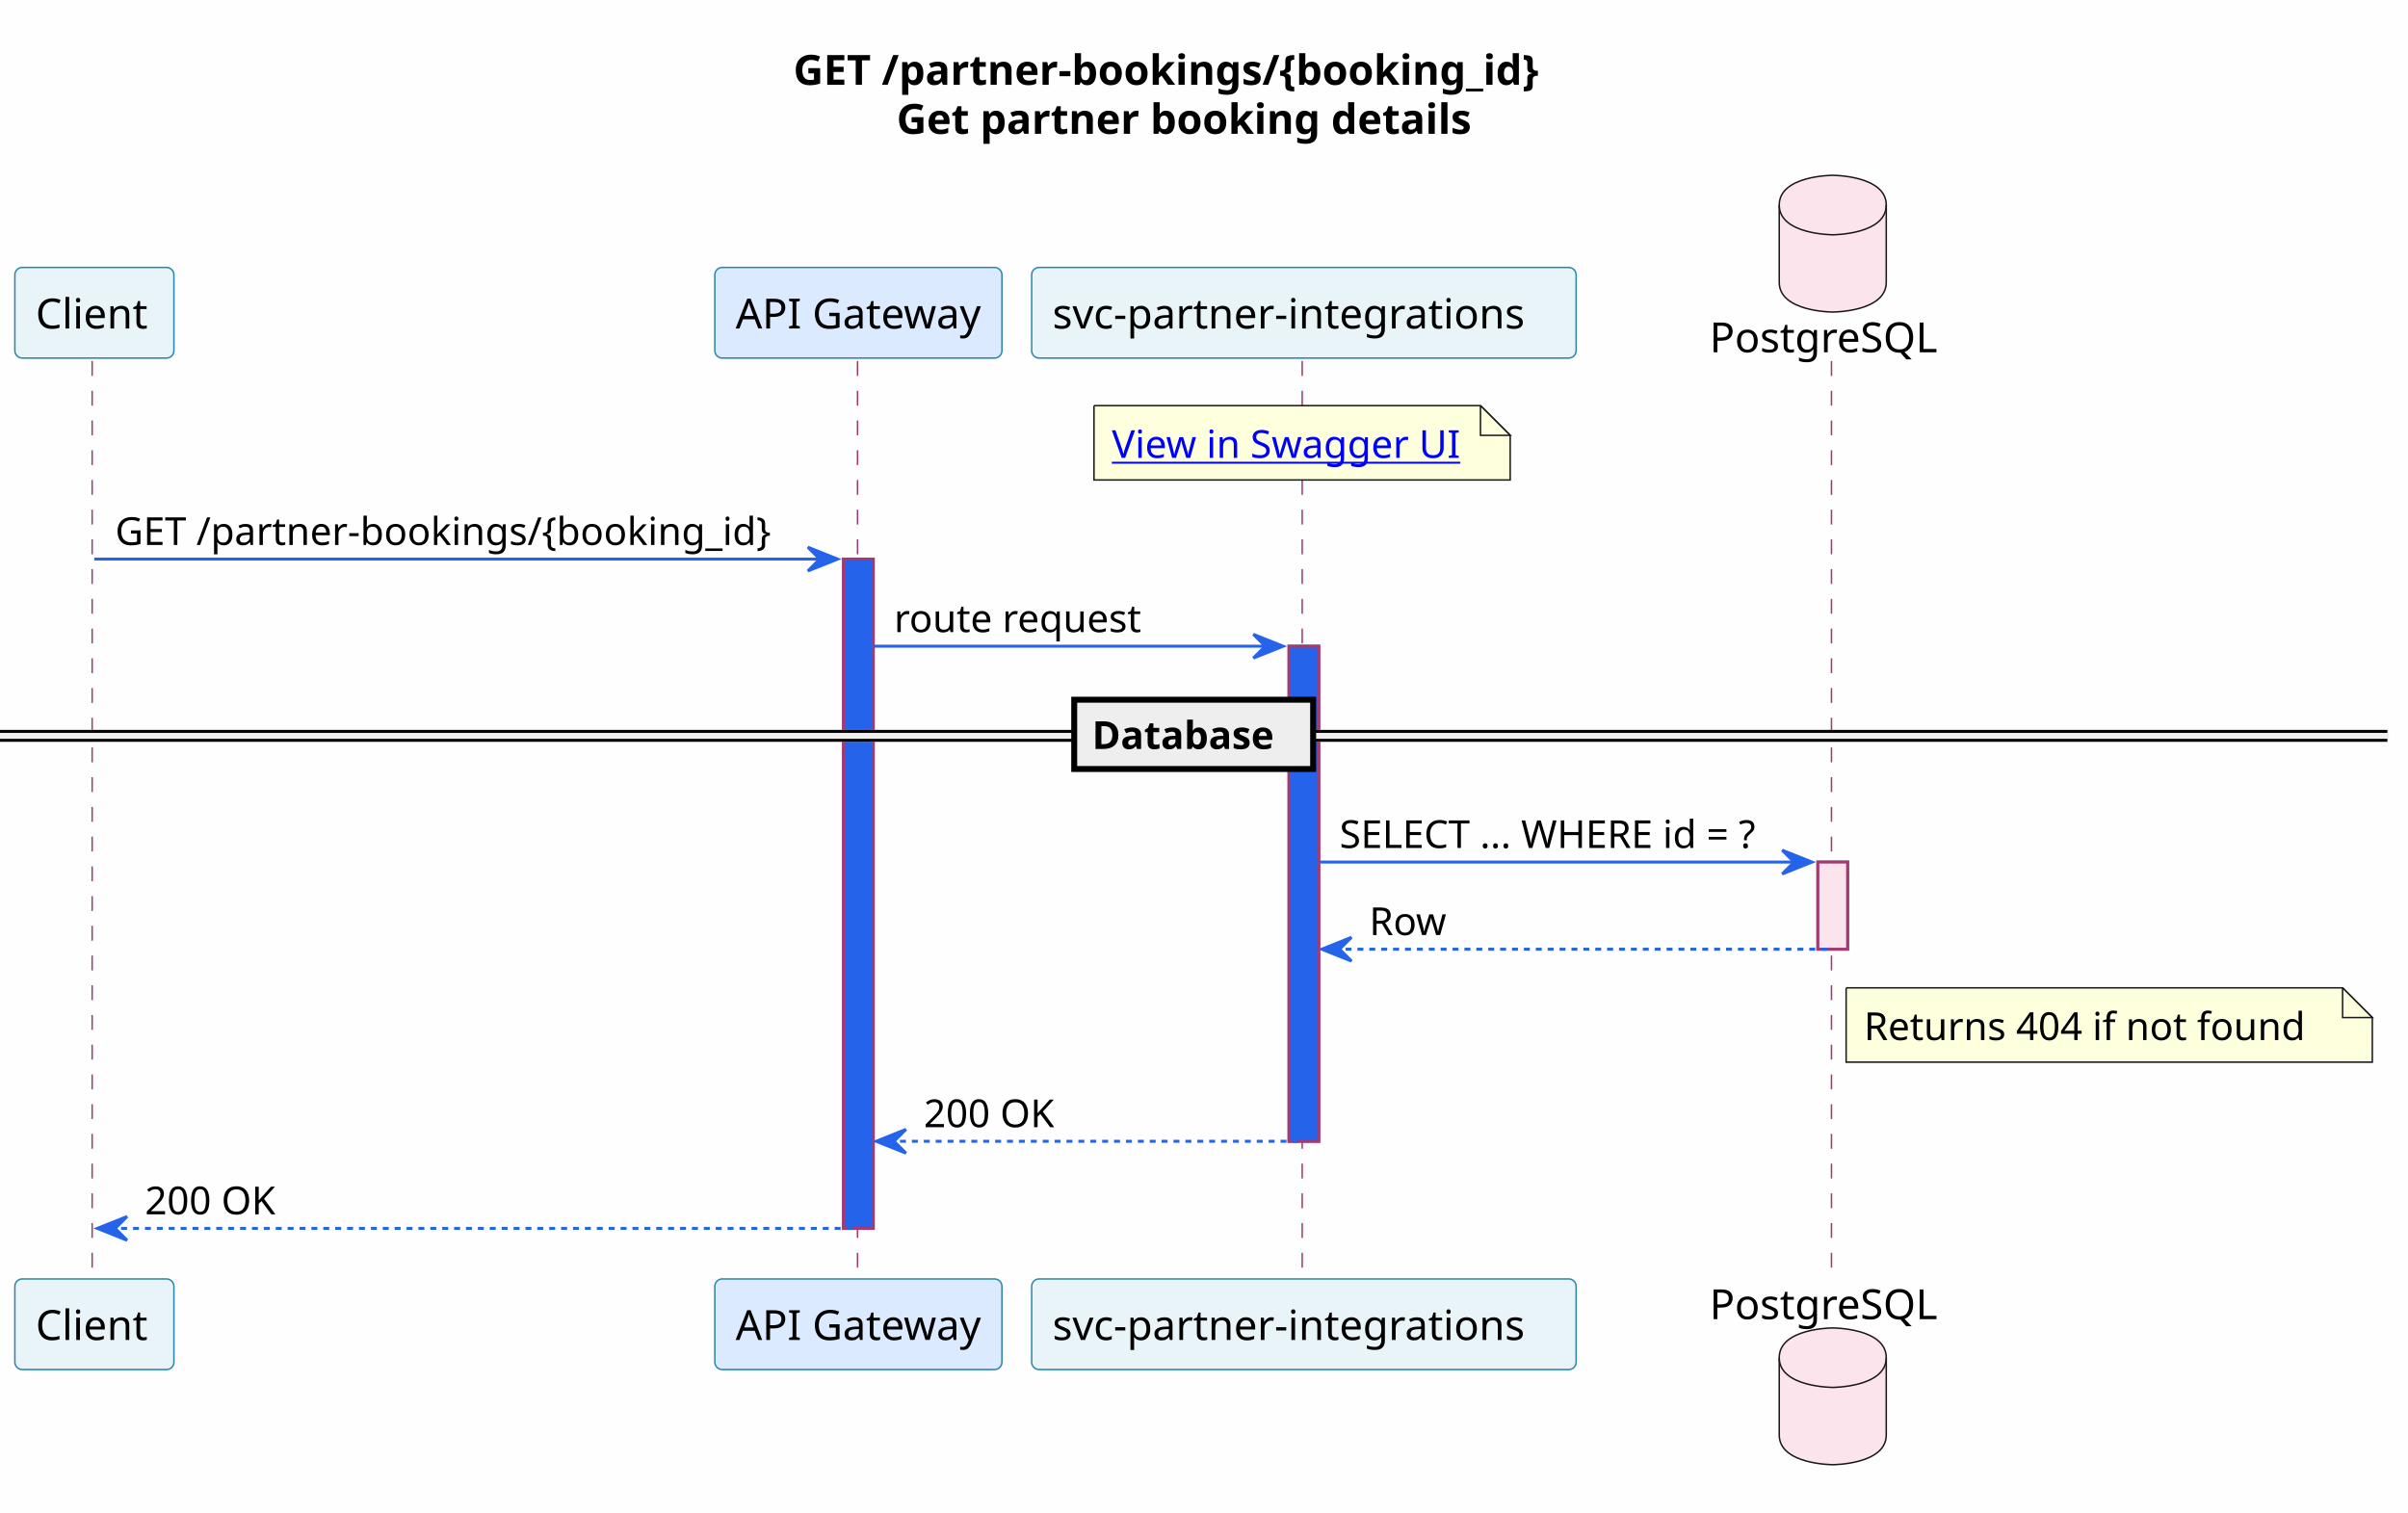
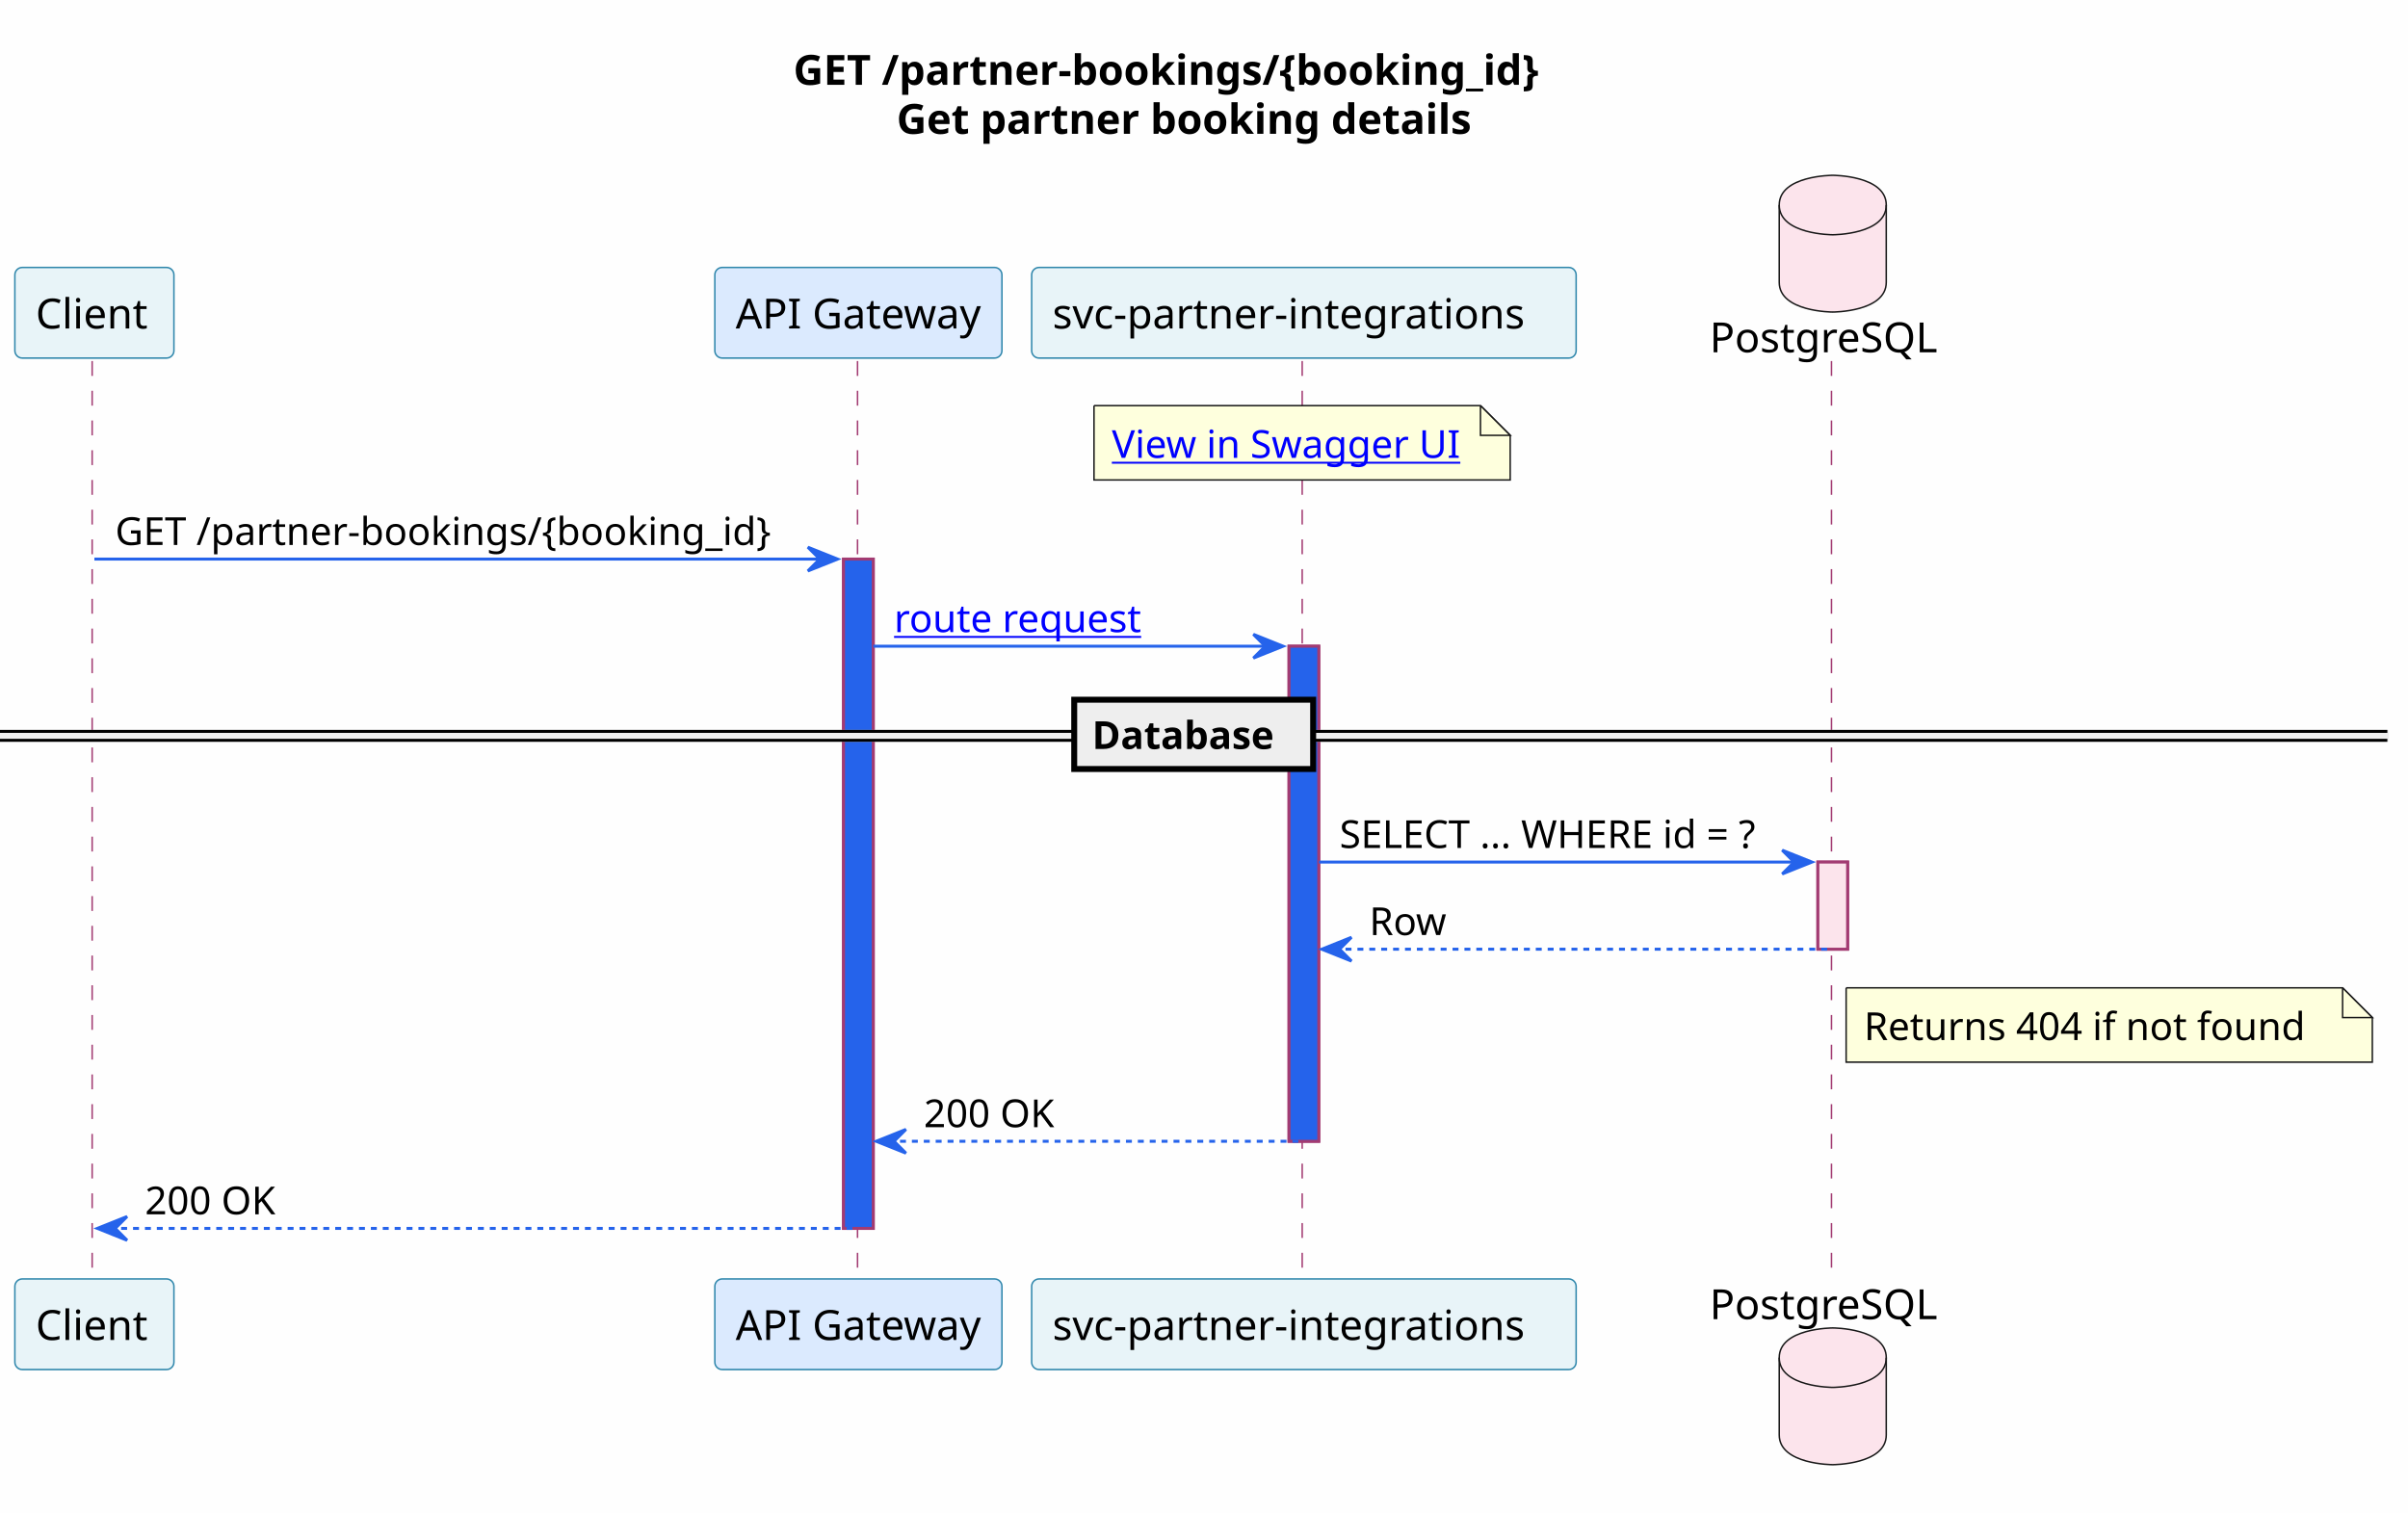
<svg xmlns="http://www.w3.org/2000/svg" xmlns:xlink="http://www.w3.org/1999/xlink" contentStyleType="text/css" data-diagram-type="SEQUENCE" height="509px" preserveAspectRatio="none" style="width:810px;height:509px;background:#FEFEFE;" version="1.1" viewBox="0 0 810 509" width="810px" zoomAndPan="magnify">
  <defs />
  <g>
    <rect fill="#FEFEFE" height="509" style="stroke:none;stroke-width:1;" width="810" x="0" y="0" />
    <text fill="#000000" font-family="Segoe UI" font-size="14" font-weight="bold" lengthAdjust="spacing" textLength="268.324" x="266.866" y="28.535">GET /partner-bookings/{booking_id}</text>
    <text fill="#000000" font-family="Segoe UI" font-size="14" font-weight="bold" lengthAdjust="spacing" textLength="198.871" x="301.593" y="45.023">Get partner booking details</text>
    <g>
      <rect fill="#2563EB" height="225.174" style="stroke:#A23B72;stroke-width:1;" width="10" x="283.743" y="188.086" />
    </g>
    <g>
      <rect fill="#2563EB" height="166.553" style="stroke:#A23B72;stroke-width:1;" width="10" x="433.606" y="217.397" />
    </g>
    <g>
      <rect fill="#FCE4EC" height="29.311" style="stroke:#A23B72;stroke-width:1;" width="10" x="611.497" y="290.018" />
    </g>
    <g>
      <rect fill="#000000" fill-opacity="0" height="309.795" width="8" x="27.752" y="121.465" />
      <line style="stroke:#A23B72;stroke-width:0.5;stroke-dasharray:5,5;" x1="31" x2="31" y1="121.465" y2="431.26" />
    </g>
    <g>
      <rect fill="#000000" fill-opacity="0" height="309.795" width="8" x="284.743" y="121.465" />
      <line style="stroke:#A23B72;stroke-width:0.5;stroke-dasharray:5,5;" x1="288.454" x2="288.454" y1="121.465" y2="431.26" />
    </g>
    <g>
      <rect fill="#000000" fill-opacity="0" height="309.795" width="8" x="434.606" y="121.465" />
      <line style="stroke:#A23B72;stroke-width:0.5;stroke-dasharray:5,5;" x1="438.032" x2="438.032" y1="121.465" y2="431.26" />
    </g>
    <g>
      <rect fill="#000000" fill-opacity="0" height="309.795" width="8" x="612.497" y="121.465" />
      <line style="stroke:#A23B72;stroke-width:0.5;stroke-dasharray:5,5;" x1="616.072" x2="616.072" y1="121.465" y2="431.26" />
    </g>
    <g class="participant participant-head" data-participant="Client">
      <rect fill="#E8F4F8" height="30.488" rx="2.5" ry="2.5" style="stroke:#2E86AB;stroke-width:0.5;" width="53.505" x="5" y="89.977" />
      <text fill="#000000" font-family="Segoe UI" font-size="14" lengthAdjust="spacing" textLength="39.505" x="12" y="110.512">Client</text>
    </g>
    <g class="participant participant-tail" data-participant="Client">
      <rect fill="#E8F4F8" height="30.488" rx="2.5" ry="2.5" style="stroke:#2E86AB;stroke-width:0.5;" width="53.505" x="5" y="430.26" />
      <text fill="#000000" font-family="Segoe UI" font-size="14" lengthAdjust="spacing" textLength="39.505" x="12" y="450.795">Client</text>
    </g>
    <g class="participant participant-head" data-participant="GW">
      <rect fill="#DBEAFE" height="30.488" rx="2.5" ry="2.5" style="stroke:#2E86AB;stroke-width:0.5;" width="96.578" x="240.454" y="89.977" />
      <text fill="#000000" font-family="Segoe UI" font-size="14" lengthAdjust="spacing" textLength="82.578" x="247.454" y="110.512">API Gateway</text>
    </g>
    <g class="participant participant-tail" data-participant="GW">
      <rect fill="#DBEAFE" height="30.488" rx="2.5" ry="2.5" style="stroke:#2E86AB;stroke-width:0.5;" width="96.578" x="240.454" y="430.26" />
      <text fill="#000000" font-family="Segoe UI" font-size="14" lengthAdjust="spacing" textLength="82.578" x="247.454" y="450.795">API Gateway</text>
    </g>
    <g class="participant participant-head" data-participant="Svc">
      <a href="/microservices/svc-partner-integrations/" target="_top" title="/microservices/svc-partner-integrations/" xlink:actuate="onRequest" xlink:href="/microservices/svc-partner-integrations/" xlink:show="new" xlink:title="/microservices/svc-partner-integrations/" xlink:type="simple">
        <rect fill="#E8F4F8" height="30.488" rx="2.5" ry="2.5" style="stroke:#2E86AB;stroke-width:0.5;" width="183.148" x="347.032" y="89.977" />
        <text fill="#000000" font-family="Segoe UI" font-size="14" lengthAdjust="spacing" textLength="169.148" x="354.032" y="110.512">svc-partner-integrations</text>
      </a>
    </g>
    <g class="participant participant-tail" data-participant="Svc">
      <a href="/microservices/svc-partner-integrations/" target="_top" title="/microservices/svc-partner-integrations/" xlink:actuate="onRequest" xlink:href="/microservices/svc-partner-integrations/" xlink:show="new" xlink:title="/microservices/svc-partner-integrations/" xlink:type="simple">
        <rect fill="#E8F4F8" height="30.488" rx="2.5" ry="2.5" style="stroke:#2E86AB;stroke-width:0.5;" width="183.148" x="347.032" y="430.26" />
        <text fill="#000000" font-family="Segoe UI" font-size="14" lengthAdjust="spacing" textLength="169.148" x="354.032" y="450.795">svc-partner-integrations</text>
      </a>
    </g>
    <g class="participant participant-head" data-participant="DB">
      <text fill="#000000" font-family="Segoe UI" font-size="14" lengthAdjust="spacing" textLength="76.85" x="575.072" y="118.512">PostgreSQL</text>
      <path d="M598.497,68.977 C598.497,58.977 616.497,58.977 616.497,58.977 C616.497,58.977 634.497,58.977 634.497,68.977 L634.497,94.977 C634.497,104.977 616.497,104.977 616.497,104.977 C616.497,104.977 598.497,104.977 598.497,94.977 L598.497,68.977" fill="#FCE4EC" style="stroke:#181818;stroke-width:0.5;" />
      <path d="M598.497,68.977 C598.497,78.977 616.497,78.977 616.497,78.977 C616.497,78.977 634.497,78.977 634.497,68.977" fill="none" style="stroke:#181818;stroke-width:0.5;" />
    </g>
    <g class="participant participant-tail" data-participant="DB">
      <text fill="#000000" font-family="Segoe UI" font-size="14" lengthAdjust="spacing" textLength="76.85" x="575.072" y="443.795">PostgreSQL</text>
      <path d="M598.497,456.748 C598.497,446.748 616.497,446.748 616.497,446.748 C616.497,446.748 634.497,446.748 634.497,456.748 L634.497,482.748 C634.497,492.748 616.497,492.748 616.497,492.748 C616.497,492.748 598.497,492.748 598.497,482.748 L598.497,456.748" fill="#FCE4EC" style="stroke:#181818;stroke-width:0.5;" />
      <path d="M598.497,456.748 C598.497,466.748 616.497,466.748 616.497,466.748 C616.497,466.748 634.497,466.748 634.497,456.748" fill="none" style="stroke:#181818;stroke-width:0.5;" />
    </g>
    <g>
      <rect fill="#2563EB" height="225.174" style="stroke:#A23B72;stroke-width:1;" width="10" x="283.743" y="188.086" />
    </g>
    <g>
      <rect fill="#2563EB" height="166.553" style="stroke:#A23B72;stroke-width:1;" width="10" x="433.606" y="217.397" />
    </g>
    <g>
      <rect fill="#FCE4EC" height="29.311" style="stroke:#A23B72;stroke-width:1;" width="10" x="611.497" y="290.018" />
    </g>
    <path d="M368,136.465 L368,161.465 L508,161.465 L508,146.465 L498,136.465 L368,136.465" fill="#FEFFDD" style="stroke:#181818;stroke-width:0.5;" />
    <path d="M498,136.465 L498,146.465 L508,146.465 L498,136.465" fill="#FEFFDD" style="stroke:#181818;stroke-width:0.5;" />
    <a href="/services/api/svc-partner-integrations.html#/Partner%20Bookings/getPartnerBooking" target="_top" title="/services/api/svc-partner-integrations.html#/Partner%20Bookings/getPartnerBooking" xlink:actuate="onRequest" xlink:href="/services/api/svc-partner-integrations.html#/Partner%20Bookings/getPartnerBooking" xlink:show="new" xlink:title="/services/api/svc-partner-integrations.html#/Partner%20Bookings/getPartnerBooking" xlink:type="simple">
      <text fill="#0000FF" font-family="Segoe UI" font-size="13" lengthAdjust="spacing" text-decoration="underline" textLength="119.406" x="374" y="154.033">View in Swagger UI</text>
    </a>
    <g class="message" data-participant-1="Client" data-participant-2="GW">
      <polygon fill="#2563EB" points="271.743,184.086,281.743,188.086,271.743,192.086,275.743,188.086" style="stroke:#2563EB;stroke-width:1;" />
      <line style="stroke:#2563EB;stroke-width:1;" x1="31.752" x2="277.743" y1="188.086" y2="188.086" />
      <text fill="#000000" font-family="Segoe UI" font-size="13" lengthAdjust="spacing" textLength="232.991" x="38.752" y="183.344">GET /partner-bookings/{booking_id}</text>
    </g>
    <g class="message" data-participant-1="GW" data-participant-2="Svc">
      <polygon fill="#2563EB" points="421.606,213.397,431.606,217.397,421.606,221.397,425.606,217.397" style="stroke:#2563EB;stroke-width:1;" />
      <line style="stroke:#2563EB;stroke-width:1;" x1="293.743" x2="427.606" y1="217.397" y2="217.397" />
-       <text fill="#000000" font-family="Segoe UI" font-size="13" lengthAdjust="spacing" textLength="85.135" x="300.743" y="212.654">route request</text>
+       <a href="/microservices/svc-partner-integrations/#get-partner-bookingsbooking_id-get-partner-booking-details" target="_top" title="/microservices/svc-partner-integrations/#get-partner-bookingsbooking_id-get-partner-booking-details" xlink:actuate="onRequest" xlink:href="/microservices/svc-partner-integrations/#get-partner-bookingsbooking_id-get-partner-booking-details" xlink:show="new" xlink:title="/microservices/svc-partner-integrations/#get-partner-bookingsbooking_id-get-partner-booking-details" xlink:type="simple">
+         <text fill="#0000FF" font-family="Segoe UI" font-size="13" lengthAdjust="spacing" text-decoration="underline" textLength="85.135" x="300.743" y="212.654">route request</text>
+       </a>
    </g>
    <rect fill="#EEEEEE" height="3" style="stroke:#EEEEEE;stroke-width:1;" width="803.057" x="0" y="246.052" />
    <line style="stroke:#000000;stroke-width:1;" x1="0" x2="803.057" y1="246.052" y2="246.052" />
    <line style="stroke:#000000;stroke-width:1;" x1="0" x2="803.057" y1="249.052" y2="249.052" />
    <rect fill="#EEEEEE" height="23.311" style="stroke:#000000;stroke-width:2;" width="80.371" x="361.343" y="235.397" />
    <text fill="#000000" font-family="Segoe UI" font-size="13" font-weight="bold" lengthAdjust="spacing" textLength="62.086" x="367.343" y="251.965">Database</text>
    <g class="message" data-participant-1="Svc" data-participant-2="DB">
      <polygon fill="#2563EB" points="599.497,286.018,609.497,290.018,599.497,294.018,603.497,290.018" style="stroke:#2563EB;stroke-width:1;" />
      <line style="stroke:#2563EB;stroke-width:1;" x1="443.606" x2="605.497" y1="290.018" y2="290.018" />
      <text fill="#000000" font-family="Segoe UI" font-size="13" lengthAdjust="spacing" textLength="148.891" x="450.606" y="285.275">SELECT ... WHERE id = ?</text>
    </g>
    <g class="message" data-participant-1="DB" data-participant-2="Svc">
      <polygon fill="#2563EB" points="454.606,315.328,444.606,319.328,454.606,323.328,450.606,319.328" style="stroke:#2563EB;stroke-width:1;" />
      <line style="stroke:#2563EB;stroke-width:1;stroke-dasharray:2,2;" x1="448.606" x2="615.497" y1="319.328" y2="319.328" />
      <text fill="#000000" font-family="Segoe UI" font-size="13" lengthAdjust="spacing" textLength="26.222" x="460.606" y="314.586">Row</text>
    </g>
    <path d="M621,332.328 L621,357.328 L798,357.328 L798,342.328 L788,332.328 L621,332.328" fill="#FEFFDD" style="stroke:#181818;stroke-width:0.5;" />
    <path d="M788,332.328 L788,342.328 L798,342.328 L788,332.328" fill="#FEFFDD" style="stroke:#181818;stroke-width:0.5;" />
    <text fill="#000000" font-family="Segoe UI" font-size="13" lengthAdjust="spacing" textLength="156.057" x="627" y="349.897">Returns 404 if not found</text>
    <g class="message" data-participant-1="Svc" data-participant-2="GW">
      <polygon fill="#2563EB" points="304.743,379.949,294.743,383.949,304.743,387.949,300.743,383.949" style="stroke:#2563EB;stroke-width:1;" />
      <line style="stroke:#2563EB;stroke-width:1;stroke-dasharray:2,2;" x1="298.743" x2="437.606" y1="383.949" y2="383.949" />
      <text fill="#000000" font-family="Segoe UI" font-size="13" lengthAdjust="spacing" textLength="47.36" x="310.743" y="379.207">200 OK</text>
    </g>
    <g class="message" data-participant-1="GW" data-participant-2="Client">
      <polygon fill="#2563EB" points="42.752,409.26,32.752,413.26,42.752,417.26,38.752,413.26" style="stroke:#2563EB;stroke-width:1;" />
      <line style="stroke:#2563EB;stroke-width:1;stroke-dasharray:2,2;" x1="36.752" x2="287.743" y1="413.26" y2="413.26" />
      <text fill="#000000" font-family="Segoe UI" font-size="13" lengthAdjust="spacing" textLength="47.36" x="48.752" y="408.518">200 OK</text>
    </g>
  </g>
</svg>
